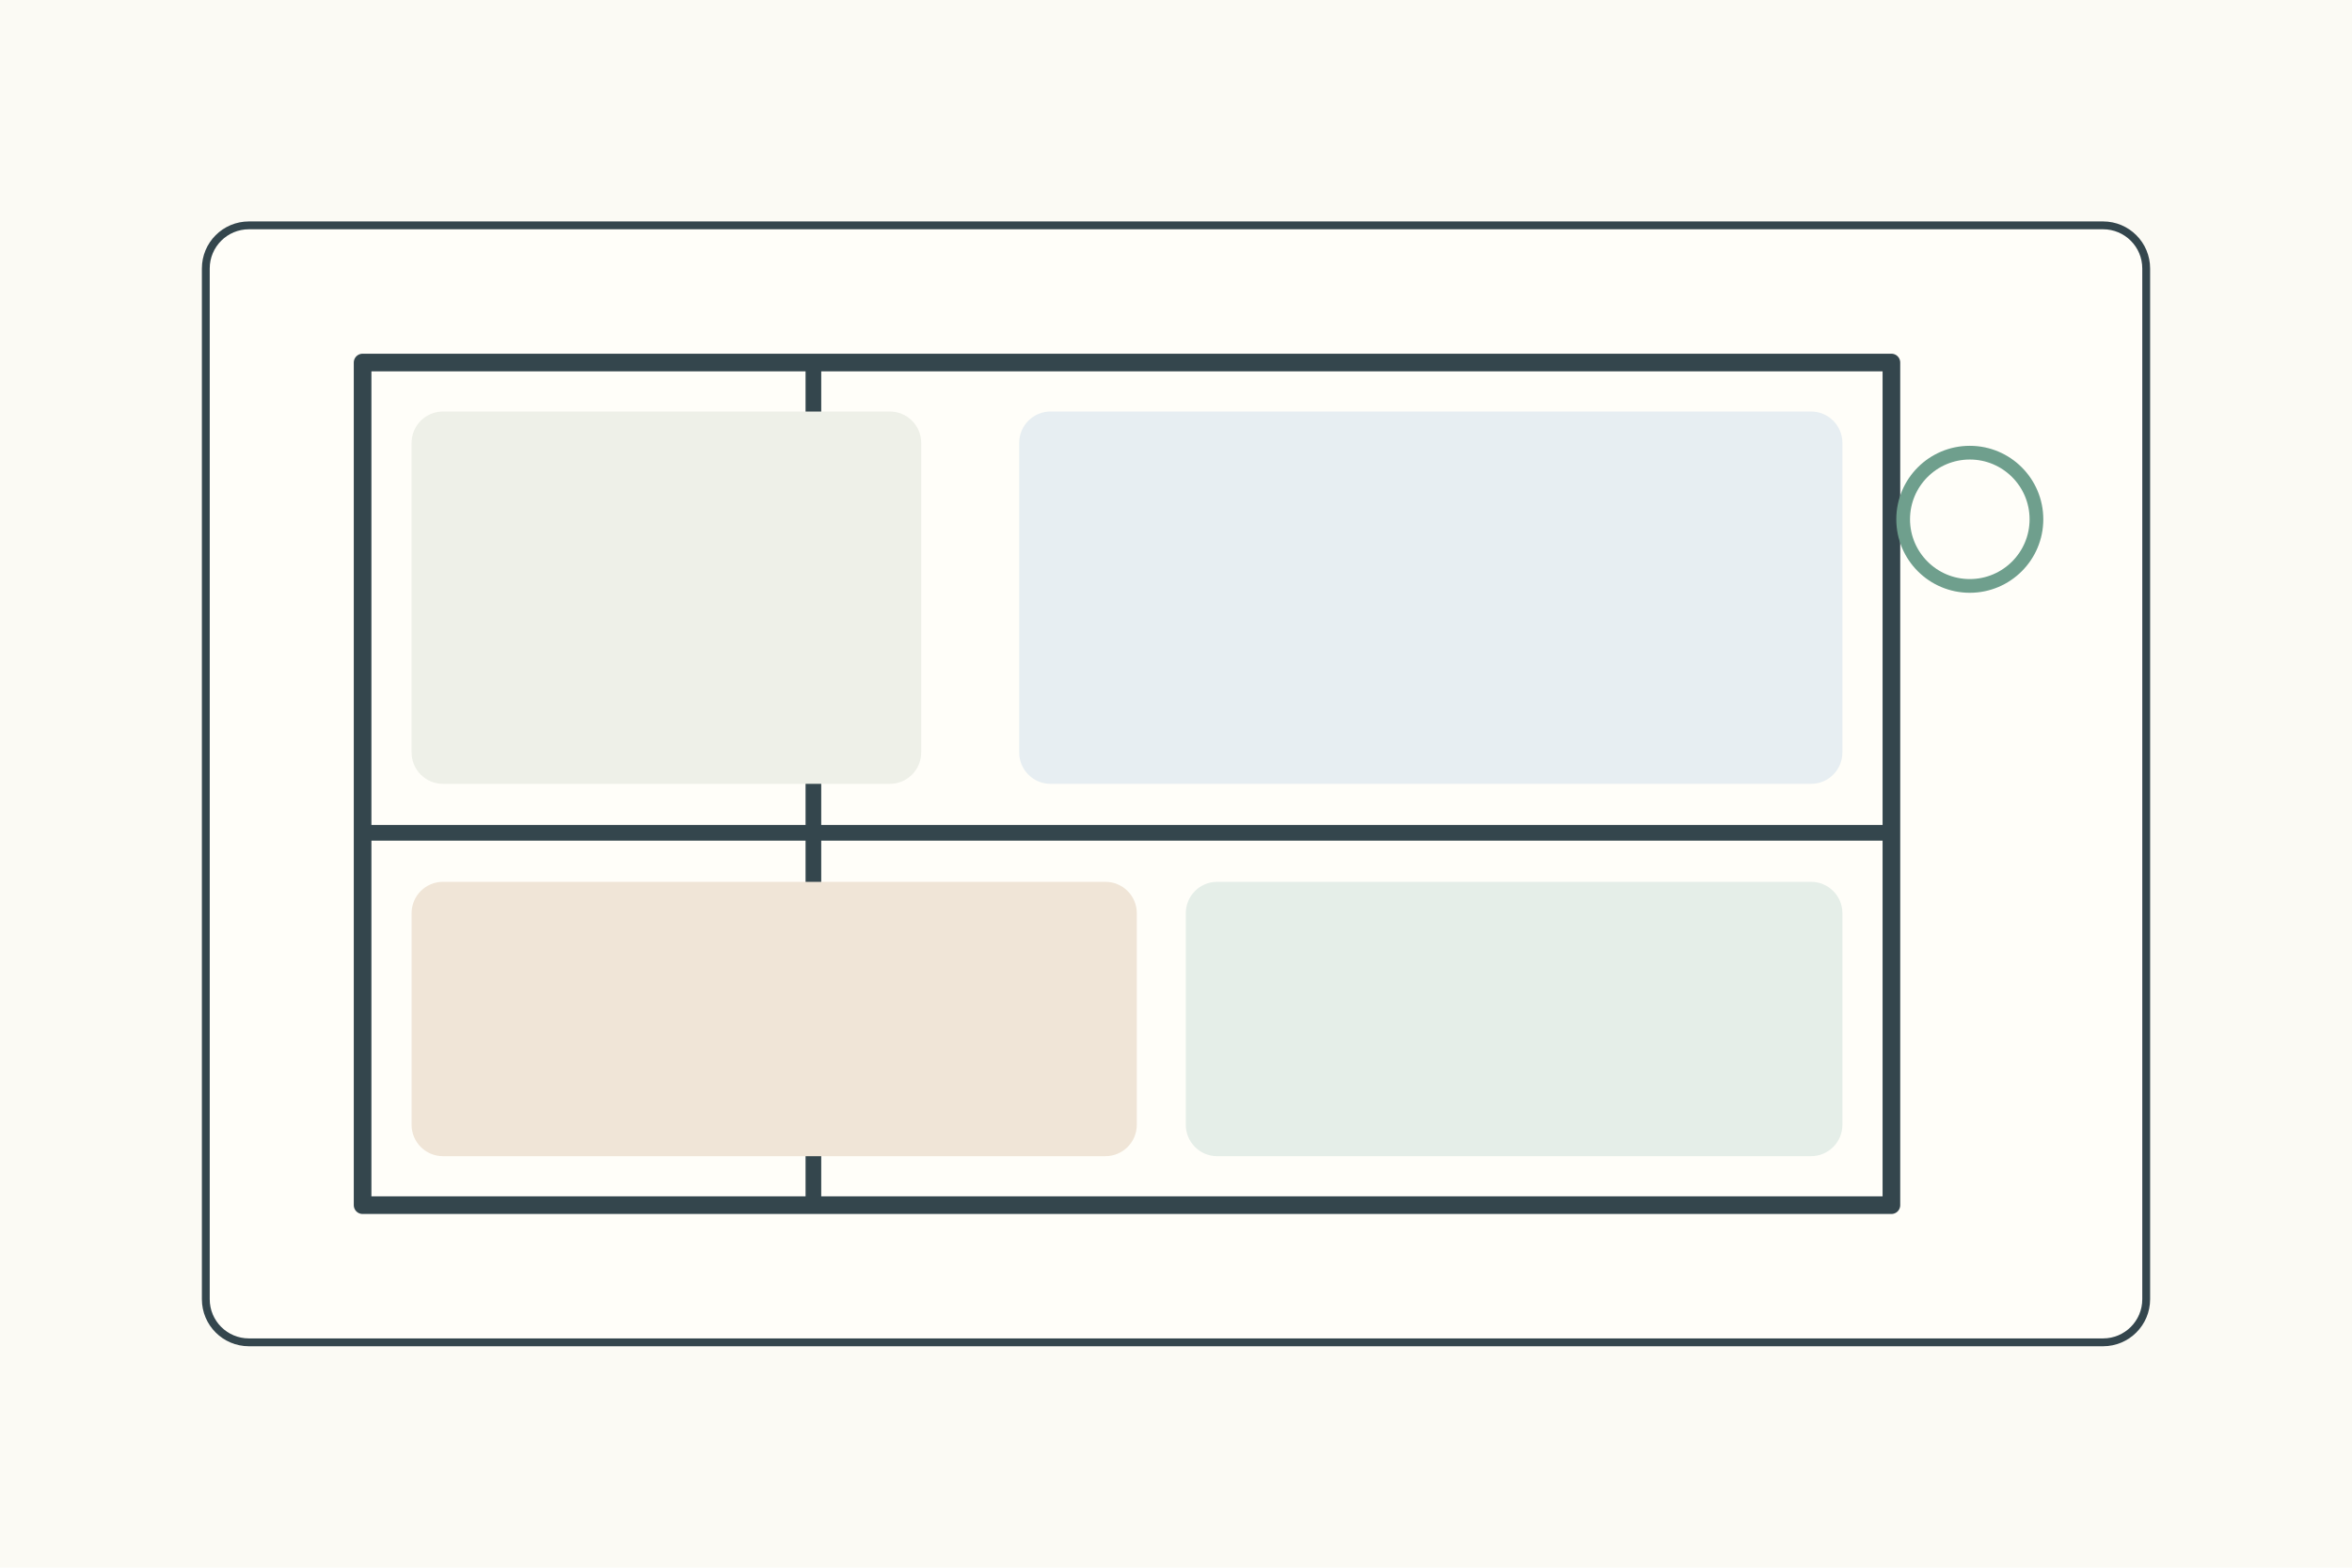
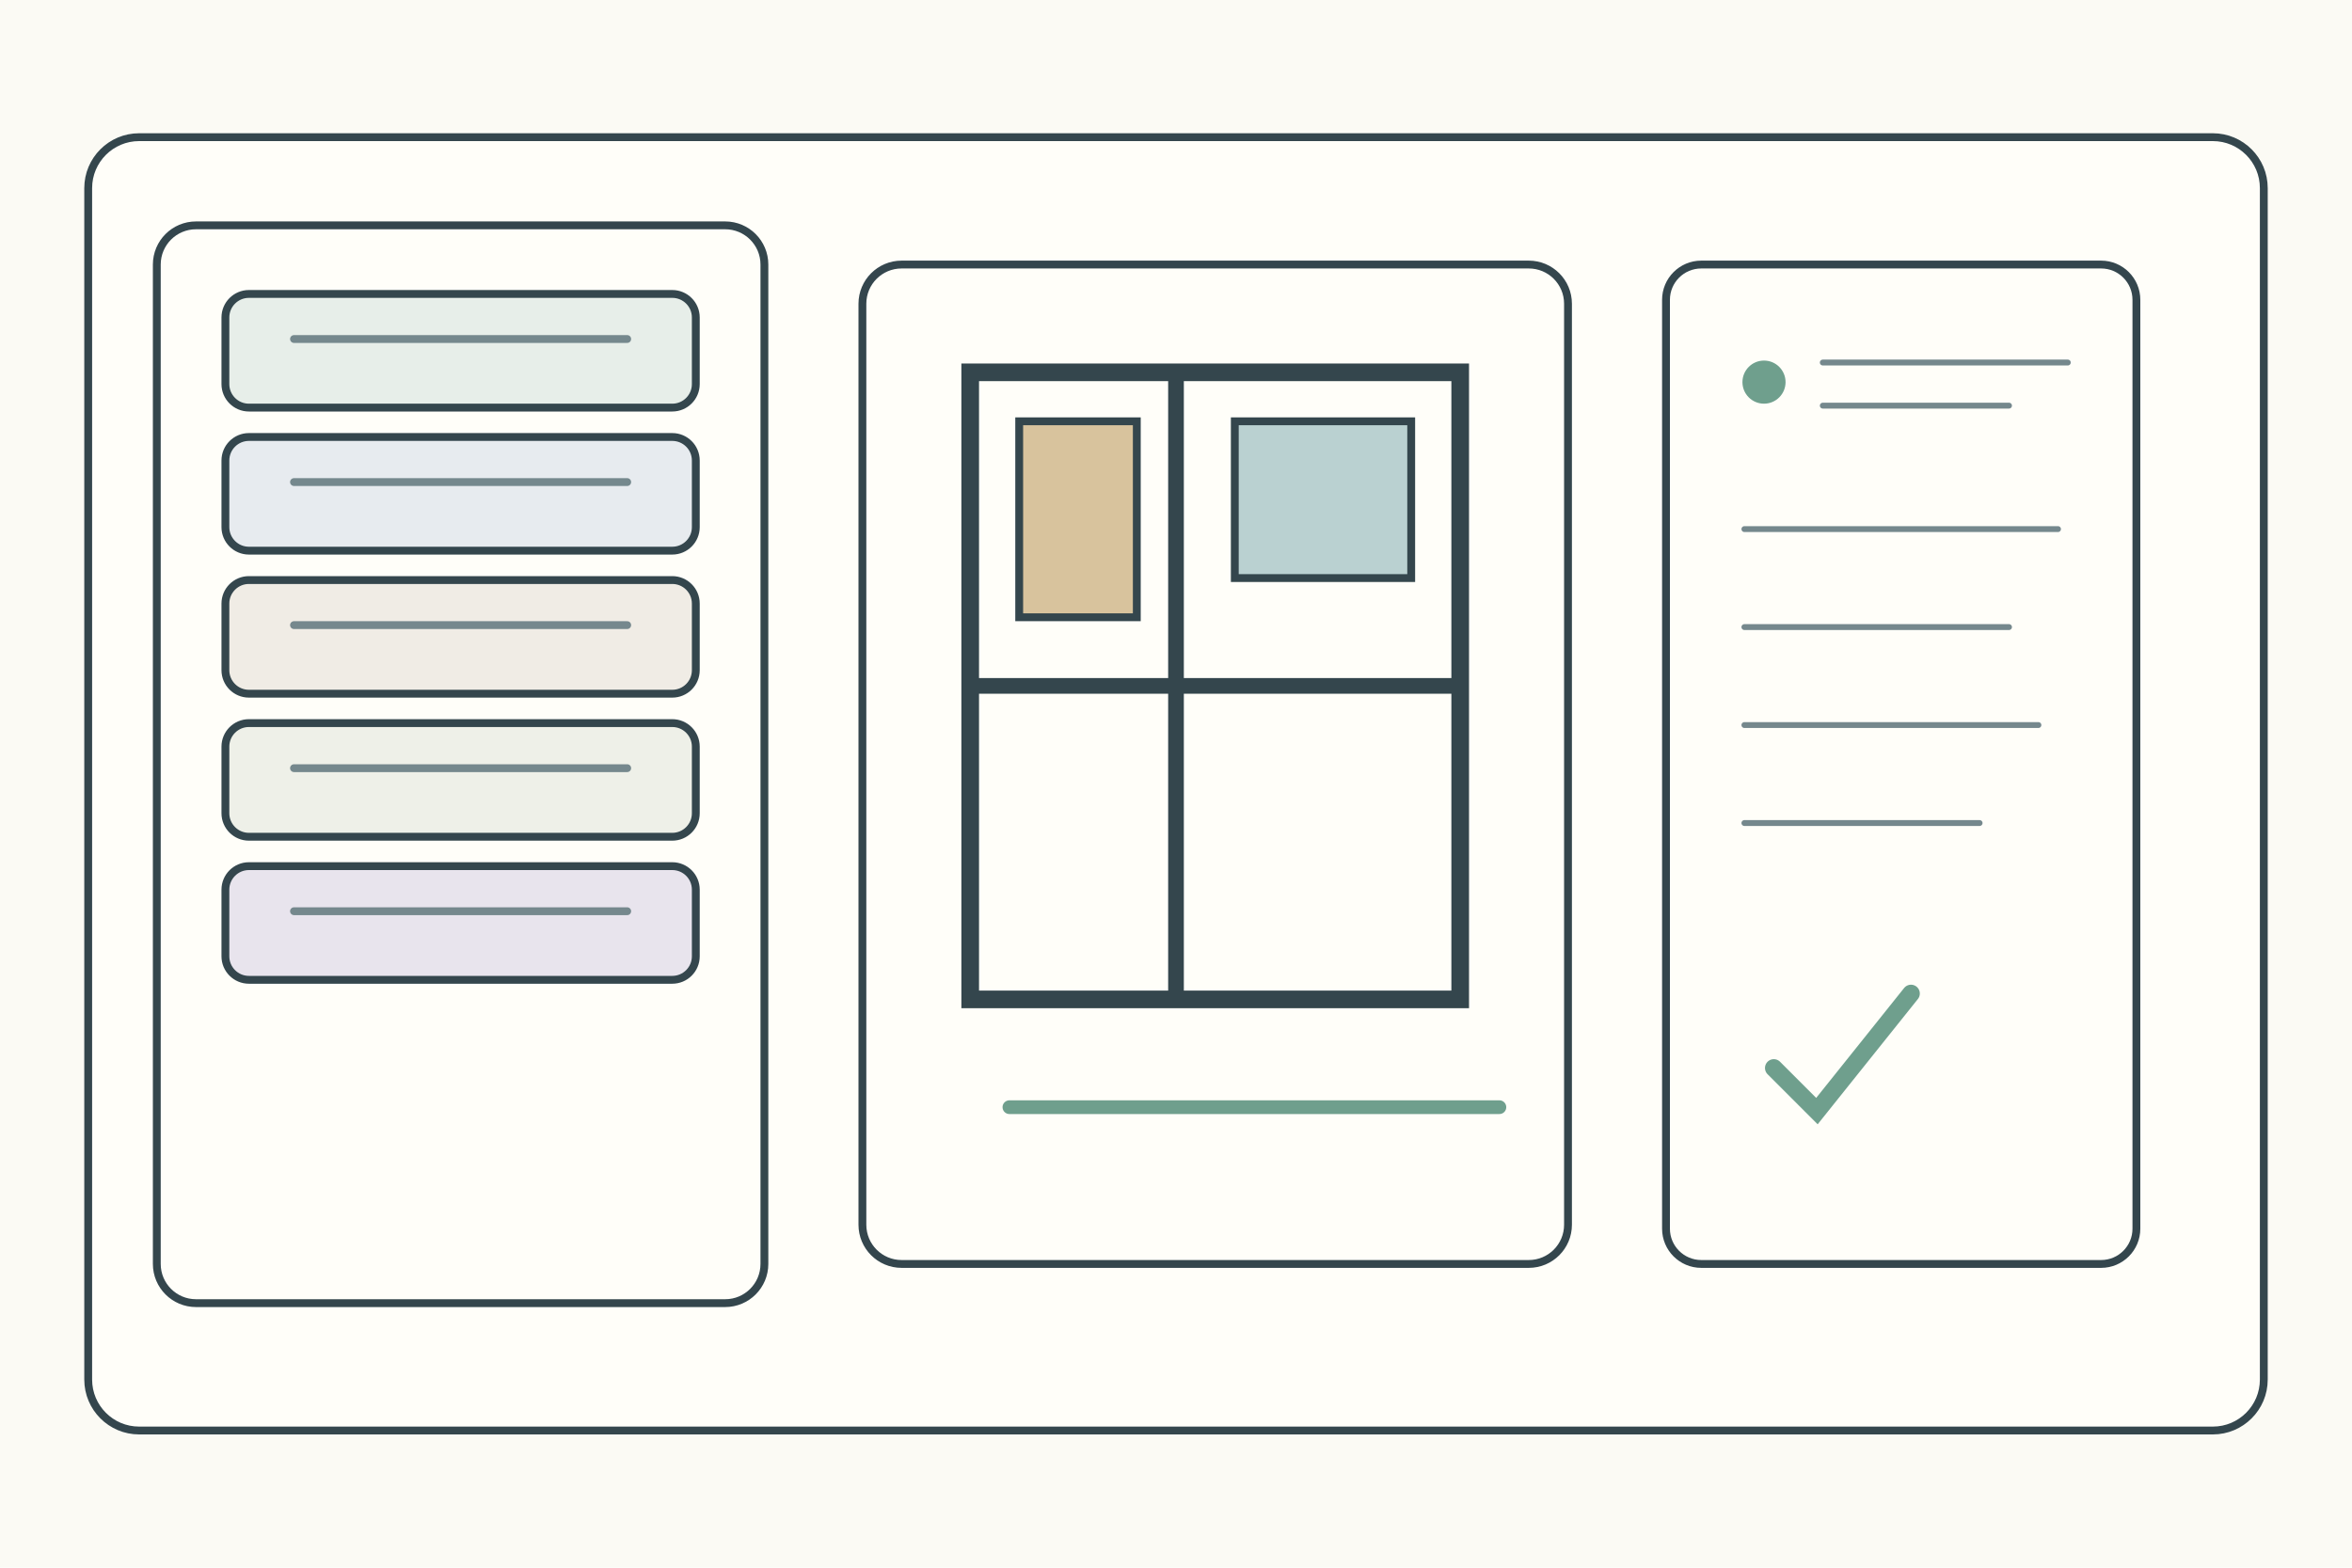
<svg xmlns="http://www.w3.org/2000/svg" width="1200" height="800">
  <rect width="1200" height="800" fill="#fbfaf4" />
-   <g stroke="#34464d" stroke-width="4" fill="none" stroke-linecap="round" stroke-linejoin="round">
-     <g transform="translate(105 115)">
-       <rect width="990" height="570" rx="22" fill="#fffef9" />
-       <rect x="80" y="70" width="780" height="430" fill="#fffef9" stroke-width="9" />
-       <path d="M310 70v430M80 310h780" stroke-width="8" />
-       <rect x="105" y="95" width="260" height="190" rx="16" fill="#eef0e8" stroke="none" />
-       <rect x="415" y="95" width="420" height="190" rx="16" fill="#e7eef2" stroke="none" />
-       <rect x="105" y="335" width="370" height="140" rx="16" fill="#f0e5d7" stroke="none" />
-       <rect x="500" y="335" width="335" height="140" rx="16" fill="#e5eee8" stroke="none" />
-       <circle cx="900" cy="150" r="34" fill="none" stroke="#6f9f8d" stroke-width="7" />
+   <g stroke="#34464d" stroke-width="4" fill="none" stroke-linecap="round">
+     <rect x="45" y="70" width="1110" height="660" rx="26" fill="#fffef9" />
+     <g transform="translate(80 115)">
+       <g>
+         <rect width="310" height="550" rx="20" fill="#fffef9" />
+         <rect x="35" y="35" width="240" height="58" rx="12" fill="#e7eee9" />
+         <rect x="35" y="108" width="240" height="58" rx="12" fill="#e7ebef" />
+         <rect x="35" y="181" width="240" height="58" rx="12" fill="#f0ece5" />
+         <rect x="35" y="254" width="240" height="58" rx="12" fill="#eef0e8" />
+         <rect x="35" y="327" width="240" height="58" rx="12" fill="#e8e4ed" />
+         <path d="M70 58h170M70 131h170M70 204h170M70 277h170M70 350h170" stroke="#75888d" />
+       </g>
+       <g transform="translate(360 20)">
+         <rect width="360" height="510" rx="20" fill="#fffef9" />
+         <rect x="55" y="55" width="250" height="320" fill="#fffef9" stroke-width="9" />
+         <path d="M160 55v320M55 215h250" stroke-width="8" />
+         <rect x="80" y="80" width="60" height="100" fill="#d8c39d" />
+         <rect x="190" y="80" width="90" height="80" fill="#bad1d1" />
+         <path d="M75 430h250" stroke="#6f9f8d" stroke-width="7" />
+       </g>
+       <g transform="translate(770 20)">
+         <rect width="240" height="510" rx="18" fill="#fffef9" />
+         <circle cx="50" cy="60" r="11" fill="#6f9f8d" stroke="none" />
+         <path d="M80 50h125M80 72h95M40 135h160M40 185h135M40 235h150M40 285h120" stroke="#75888d" stroke-width="3" />
+         <path d="M55 410l22 22 48-60" stroke="#6f9f8d" stroke-width="9" />
+       </g>
    </g>
  </g>
</svg>
